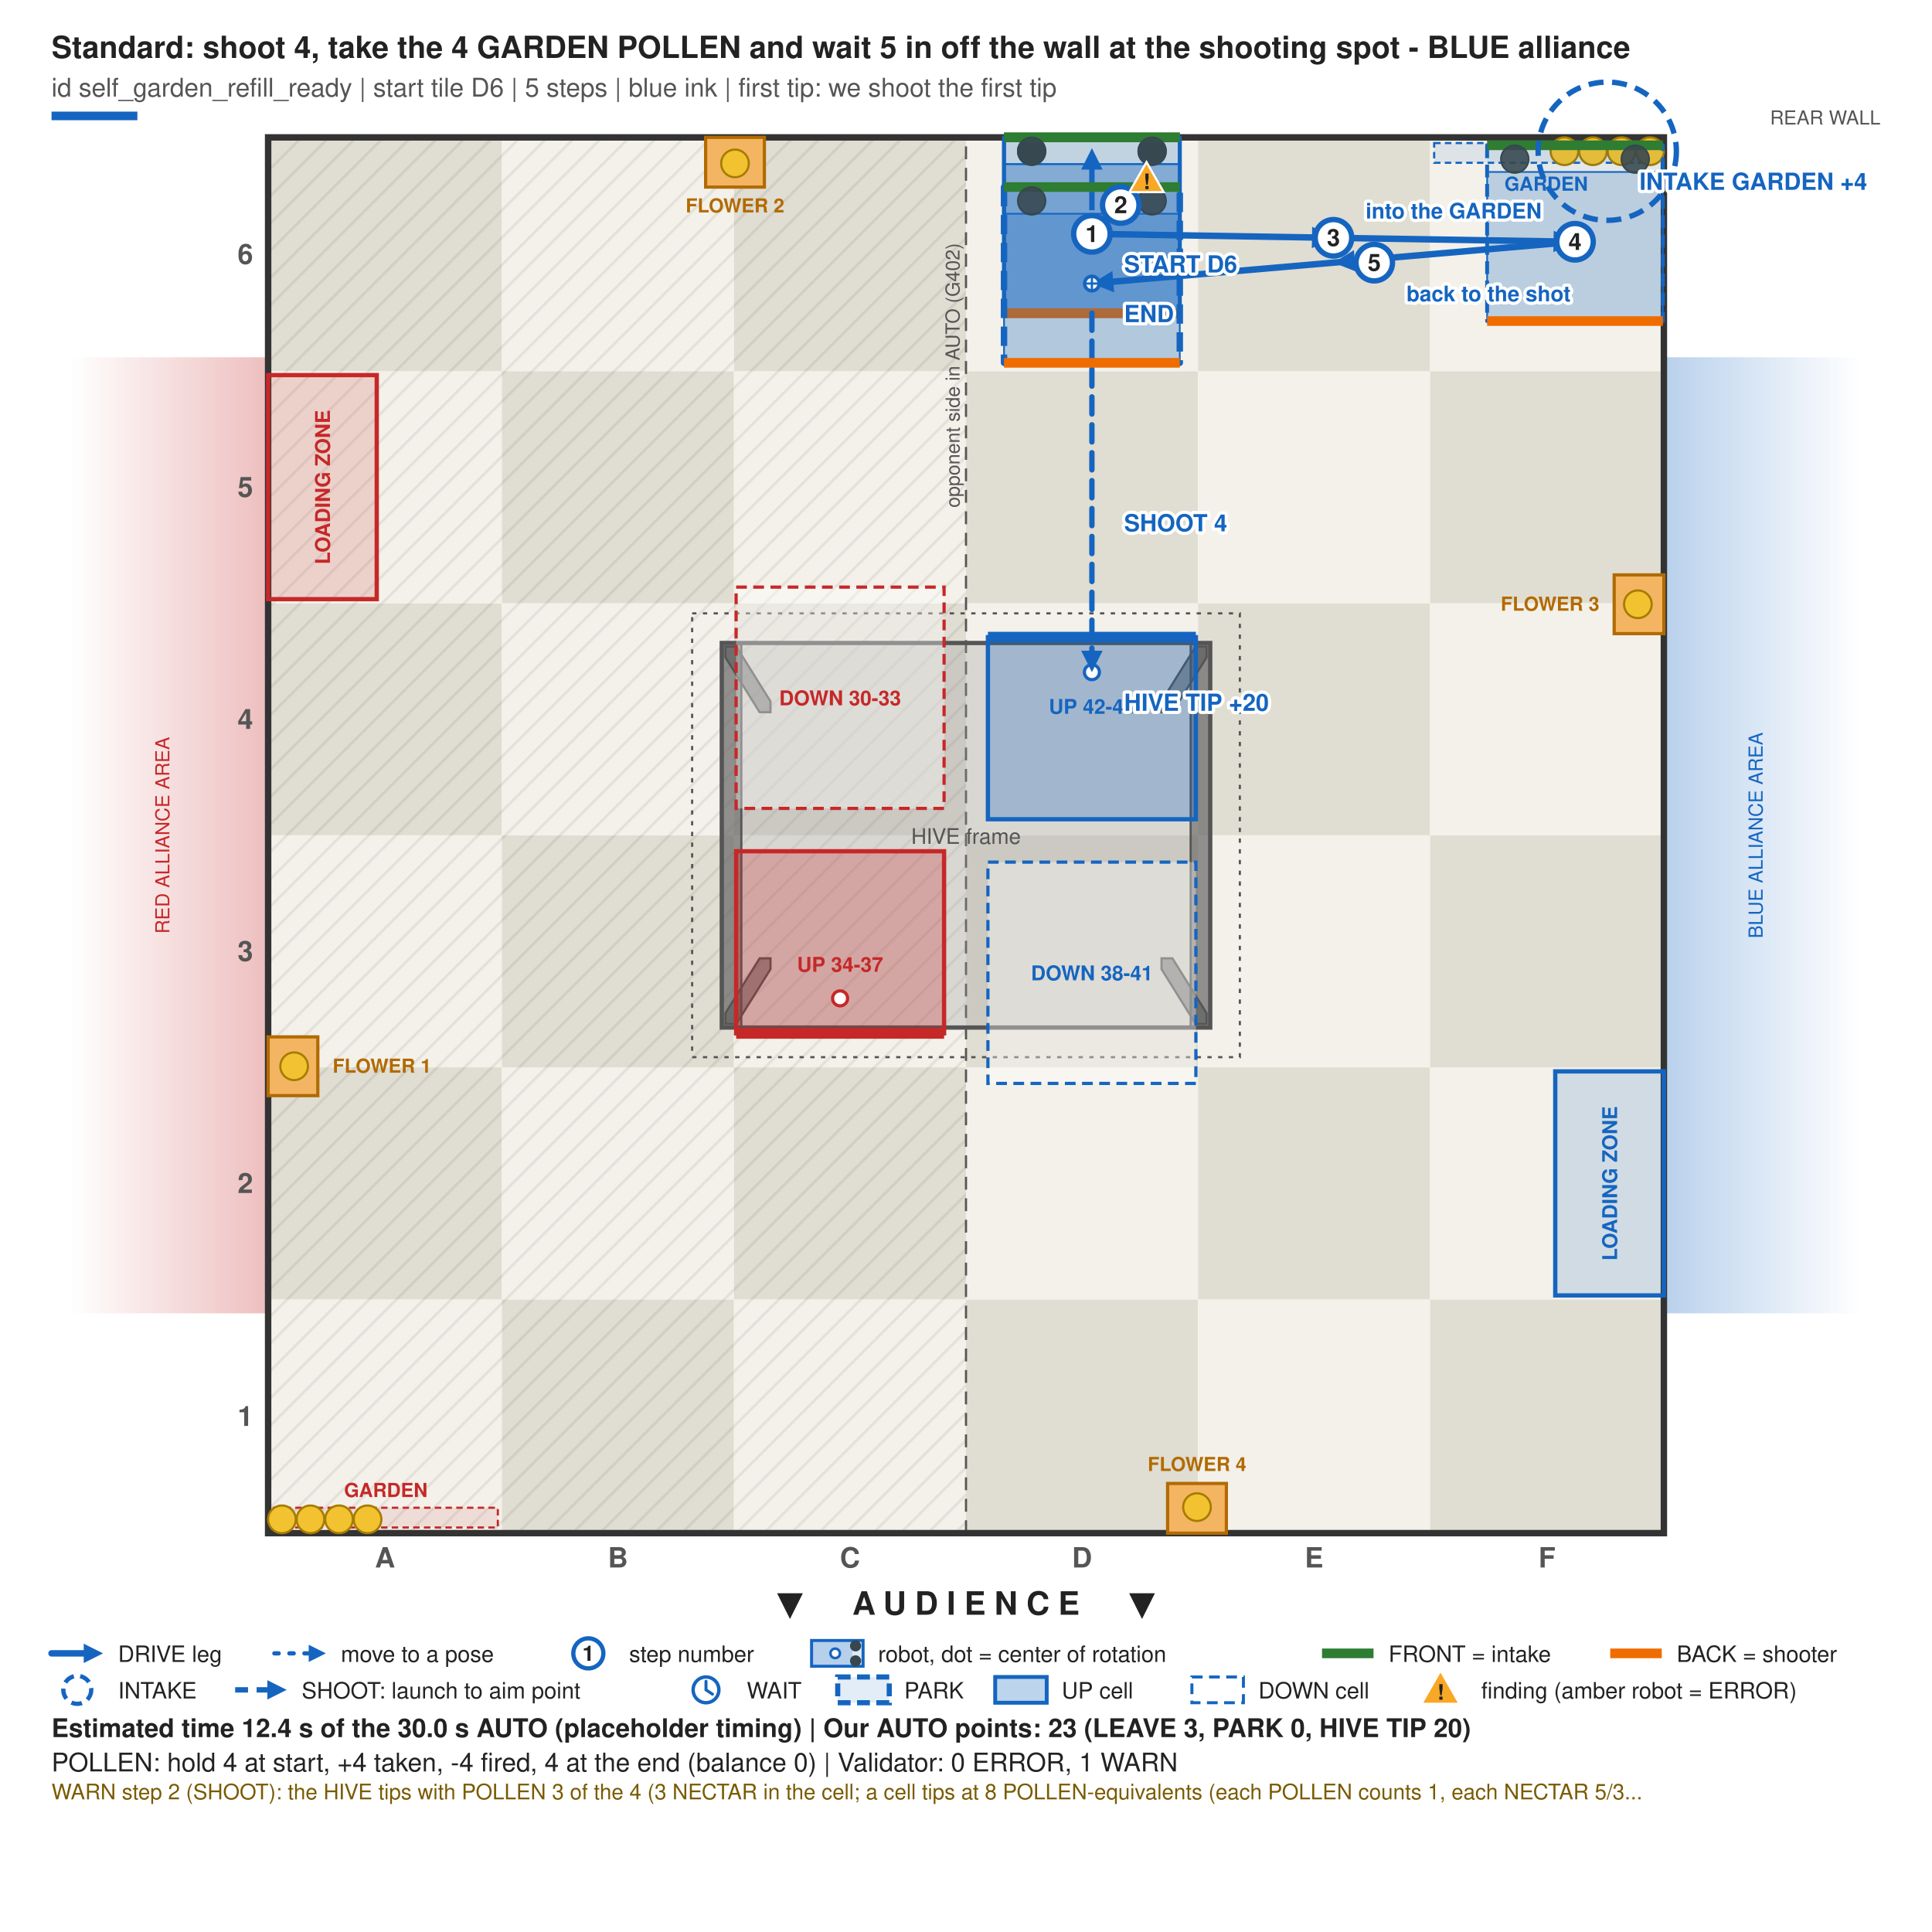
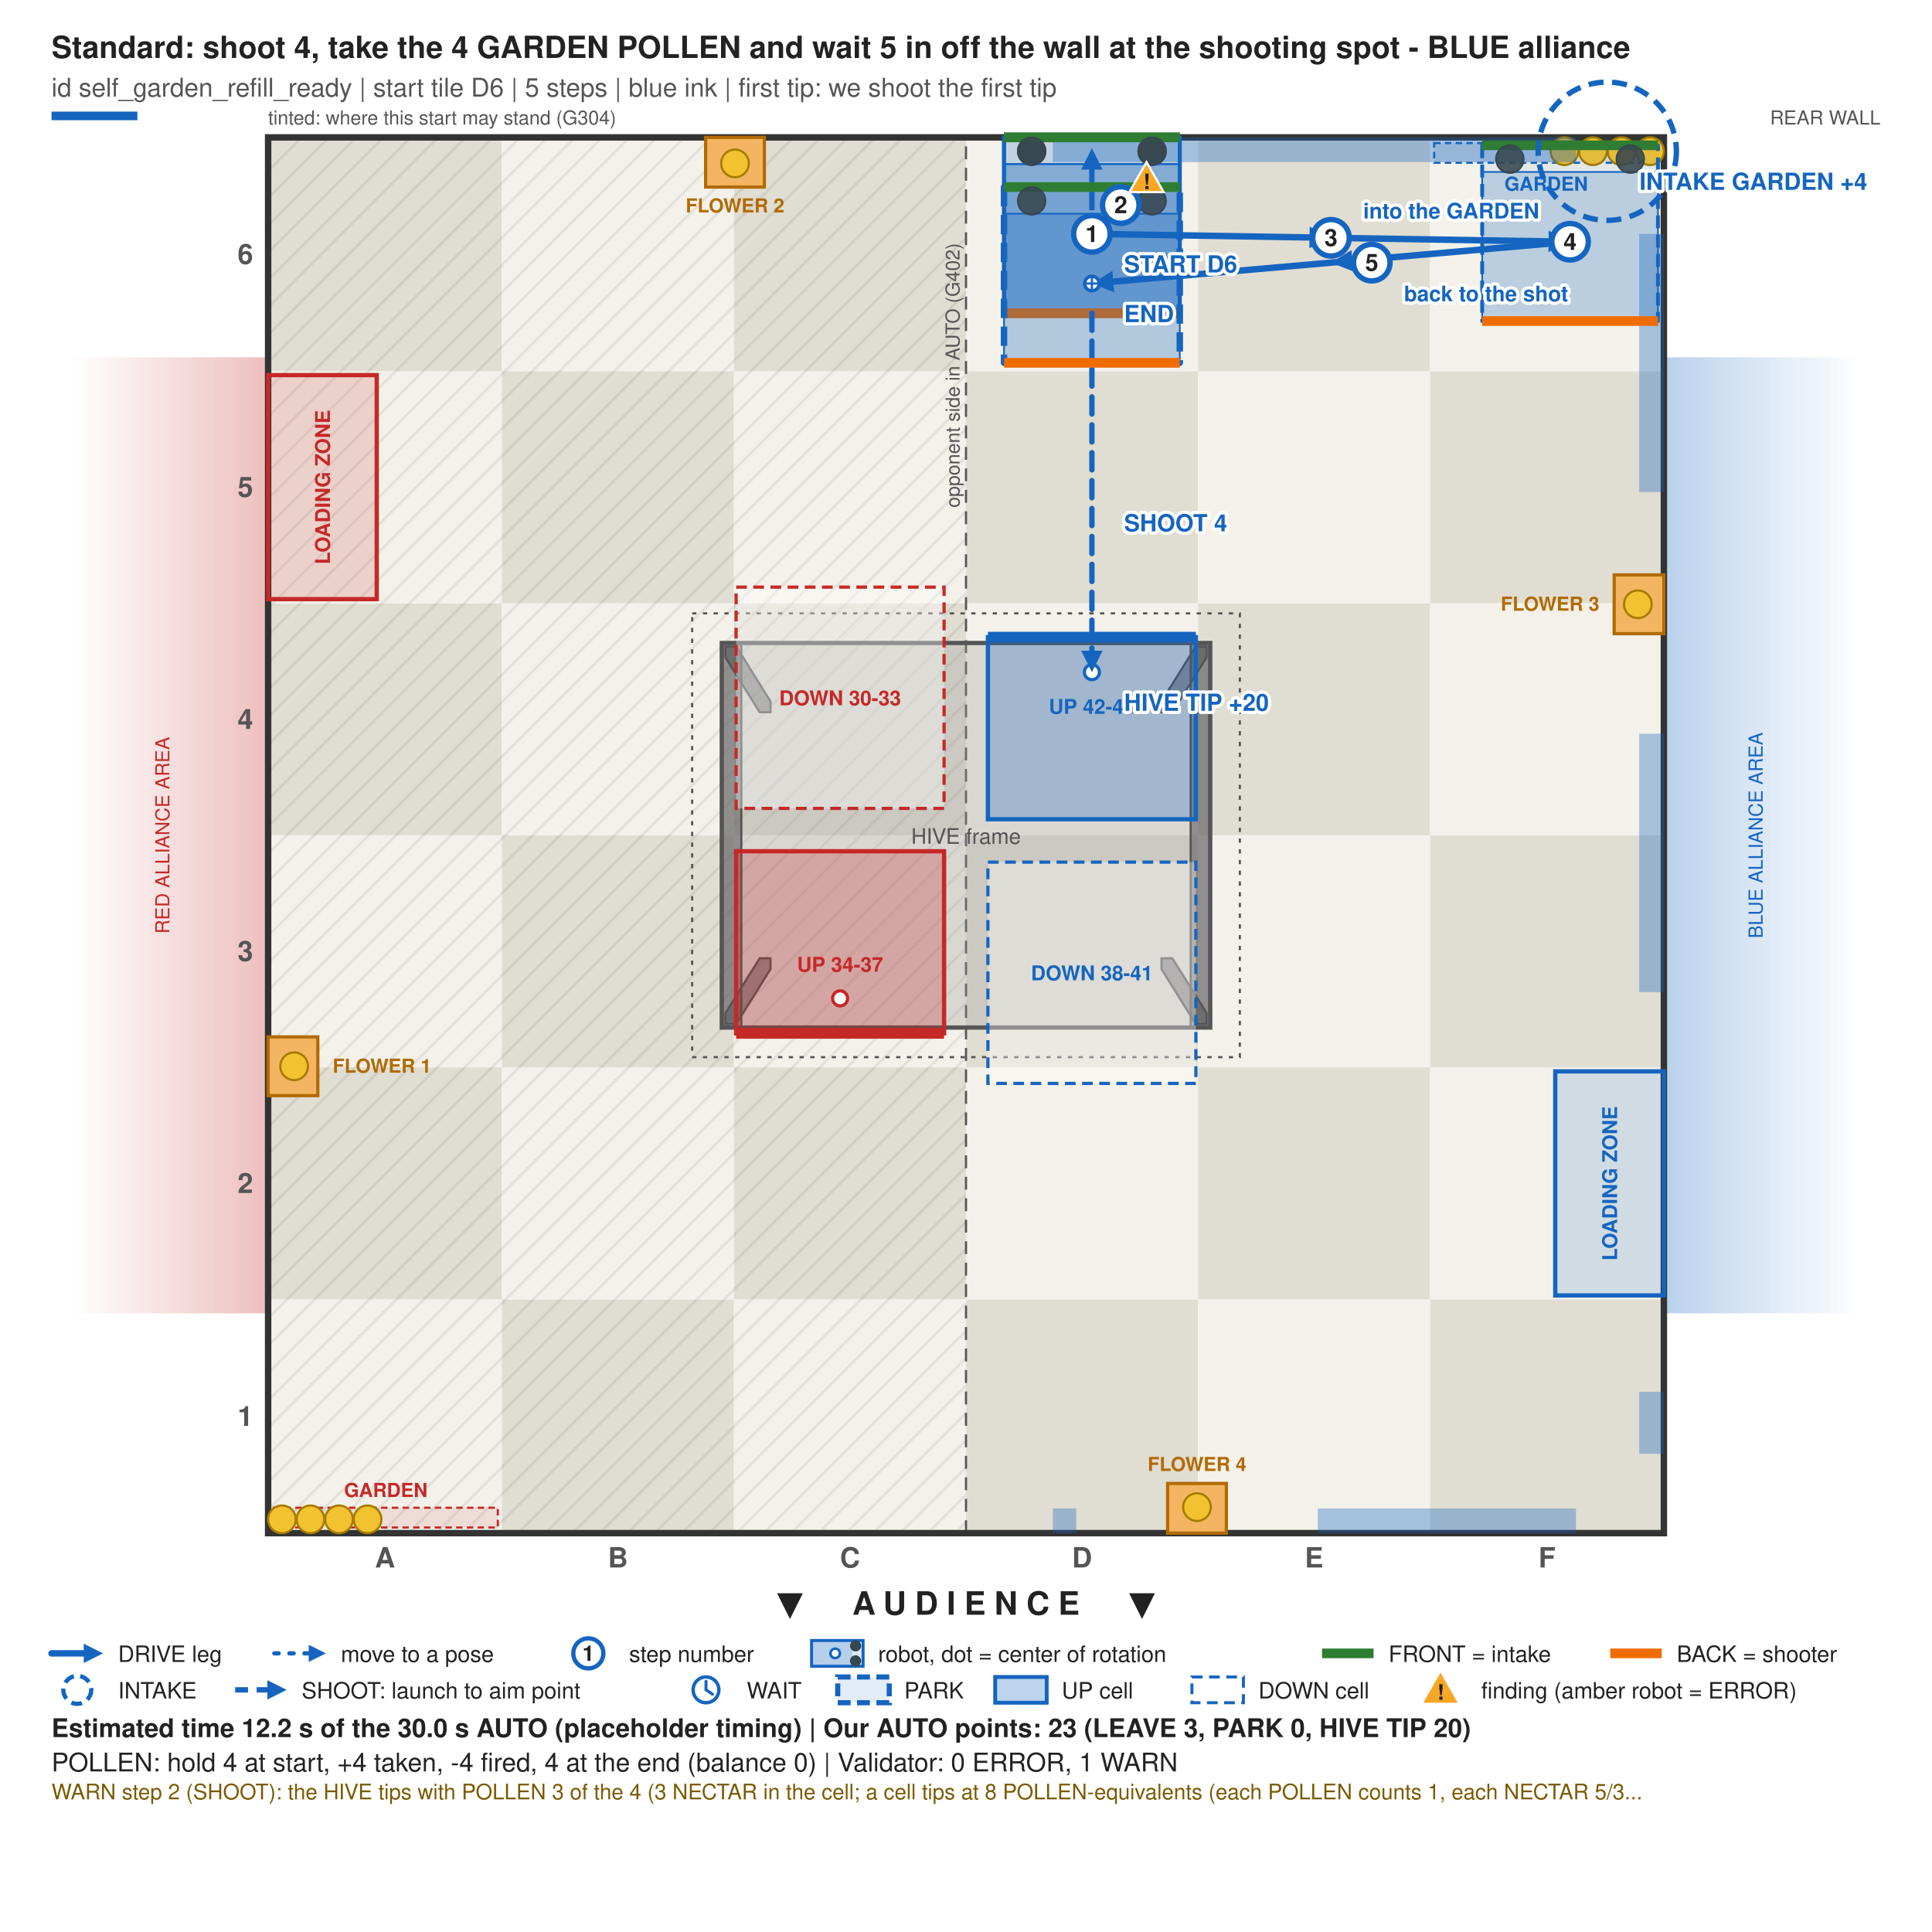
<svg xmlns="http://www.w3.org/2000/svg" viewBox="0 0 900 900" width="900" height="900" role="img" aria-labelledby="svg-title svg-desc" font-family="Helvetica, Arial, sans-serif">
  <defs>
    <linearGradient id="area-red" x1="1" y1="0" x2="0" y2="0">
      <stop offset="0" stop-color="#c62828" stop-opacity="0.30" />
      <stop offset="1" stop-color="#c62828" stop-opacity="0" />
    </linearGradient>
    <linearGradient id="area-blue" x1="0" y1="0" x2="1" y2="0">
      <stop offset="0" stop-color="#1565c0" stop-opacity="0.30" />
      <stop offset="1" stop-color="#1565c0" stop-opacity="0" />
    </linearGradient>
    <pattern id="opponent-hatch" width="9" height="9" patternUnits="userSpaceOnUse" patternTransform="rotate(45)">
      <line x1="0" y1="0" x2="0" y2="9" stroke="#000000" stroke-opacity="0.07" stroke-width="2.5" />
    </pattern>
  </defs>
  <rect id="background" x="0" y="0" width="900" height="900" fill="#ffffff" />
  <text id="title" x="24" y="27" font-size="14.22" font-weight="bold" fill="#222222">Standard: shoot 4, take the 4 GARDEN POLLEN and wait 5 in off the wall at the shooting spot - BLUE alliance</text>
  <text id="subtitle" x="24" y="45" font-size="12" fill="#555555">id self_garden_refill_ready  |  start tile D6  |  5 steps  |  blue ink  |  first tip: we shoot the first tip</text>
  <rect x="24" y="52" width="40" height="4" fill="#1565c0" />
  <g id="field">
    <rect class="alliance-area" data-alliance="RED" x="32.9" y="166.43" width="92" height="445.37" fill="url(#area-red)" />
    <rect class="alliance-area" data-alliance="BLUE" x="775.1" y="166.43" width="92" height="445.37" fill="url(#area-blue)" />
    <text x="78.9" y="389.12" font-size="9" fill="#c62828" text-anchor="middle" transform="rotate(-90 78.9 389.12)">RED ALLIANCE AREA</text>
    <text x="821.1" y="389.12" font-size="9" fill="#1565c0" text-anchor="middle" transform="rotate(-90 821.1 389.12)">BLUE ALLIANCE AREA</text>
    <rect class="tile" data-tile="A1" x="124.9" y="605.3" width="108.9" height="108.9" fill="#f3f1ea" />
    <rect class="tile" data-tile="A2" x="124.9" y="497.2" width="108.9" height="108.1" fill="#e0ddd2" />
    <rect class="tile" data-tile="A3" x="124.9" y="389.1" width="108.9" height="108.1" fill="#f3f1ea" />
    <rect class="tile" data-tile="A4" x="124.9" y="281" width="108.9" height="108.1" fill="#e0ddd2" />
    <rect class="tile" data-tile="A5" x="124.9" y="172.9" width="108.9" height="108.1" fill="#f3f1ea" />
    <rect class="tile" data-tile="A6" x="124.9" y="64" width="108.9" height="108.9" fill="#e0ddd2" />
    <rect class="tile" data-tile="B1" x="233.8" y="605.3" width="108.1" height="108.9" fill="#e0ddd2" />
    <rect class="tile" data-tile="B2" x="233.8" y="497.2" width="108.1" height="108.1" fill="#f3f1ea" />
    <rect class="tile" data-tile="B3" x="233.8" y="389.1" width="108.1" height="108.1" fill="#e0ddd2" />
    <rect class="tile" data-tile="B4" x="233.8" y="281" width="108.1" height="108.1" fill="#f3f1ea" />
    <rect class="tile" data-tile="B5" x="233.8" y="172.9" width="108.1" height="108.1" fill="#e0ddd2" />
    <rect class="tile" data-tile="B6" x="233.8" y="64" width="108.1" height="108.9" fill="#f3f1ea" />
    <rect class="tile" data-tile="C1" x="341.9" y="605.3" width="108.1" height="108.9" fill="#f3f1ea" />
    <rect class="tile" data-tile="C2" x="341.9" y="497.2" width="108.1" height="108.1" fill="#e0ddd2" />
    <rect class="tile" data-tile="C3" x="341.9" y="389.1" width="108.1" height="108.1" fill="#f3f1ea" />
    <rect class="tile" data-tile="C4" x="341.9" y="281" width="108.1" height="108.1" fill="#e0ddd2" />
    <rect class="tile" data-tile="C5" x="341.9" y="172.9" width="108.1" height="108.1" fill="#f3f1ea" />
    <rect class="tile" data-tile="C6" x="341.9" y="64" width="108.1" height="108.9" fill="#e0ddd2" />
    <rect class="tile" data-tile="D1" x="450" y="605.3" width="108.1" height="108.9" fill="#e0ddd2" />
    <rect class="tile" data-tile="D2" x="450" y="497.2" width="108.1" height="108.1" fill="#f3f1ea" />
    <rect class="tile" data-tile="D3" x="450" y="389.1" width="108.1" height="108.1" fill="#e0ddd2" />
    <rect class="tile" data-tile="D4" x="450" y="281" width="108.1" height="108.1" fill="#f3f1ea" />
    <rect class="tile" data-tile="D5" x="450" y="172.9" width="108.1" height="108.1" fill="#e0ddd2" />
    <rect class="tile" data-tile="D6" x="450" y="64" width="108.1" height="108.9" fill="#f3f1ea" />
    <rect class="tile" data-tile="E1" x="558.1" y="605.3" width="108.1" height="108.9" fill="#f3f1ea" />
    <rect class="tile" data-tile="E2" x="558.1" y="497.2" width="108.1" height="108.1" fill="#e0ddd2" />
    <rect class="tile" data-tile="E3" x="558.1" y="389.1" width="108.1" height="108.1" fill="#f3f1ea" />
    <rect class="tile" data-tile="E4" x="558.1" y="281" width="108.1" height="108.1" fill="#e0ddd2" />
    <rect class="tile" data-tile="E5" x="558.1" y="172.9" width="108.1" height="108.1" fill="#f3f1ea" />
    <rect class="tile" data-tile="E6" x="558.1" y="64" width="108.1" height="108.9" fill="#e0ddd2" />
    <rect class="tile" data-tile="F1" x="666.2" y="605.3" width="108.9" height="108.9" fill="#e0ddd2" />
    <rect class="tile" data-tile="F2" x="666.2" y="497.2" width="108.9" height="108.1" fill="#f3f1ea" />
    <rect class="tile" data-tile="F3" x="666.2" y="389.1" width="108.9" height="108.1" fill="#e0ddd2" />
    <rect class="tile" data-tile="F4" x="666.2" y="281" width="108.9" height="108.1" fill="#f3f1ea" />
    <rect class="tile" data-tile="F5" x="666.2" y="172.9" width="108.9" height="108.1" fill="#e0ddd2" />
    <rect class="tile" data-tile="F6" x="666.2" y="64" width="108.9" height="108.9" fill="#f3f1ea" />
    <rect id="opponent-side" x="124.9" y="64" width="325.1" height="650.2" fill="url(#opponent-hatch)" />
    <line id="side-line" x1="450" y1="714.2" x2="450" y2="64" stroke="#555555" stroke-width="1" stroke-dasharray="6 4" />
    <text id="opponent-label" x="447" y="174.86" font-size="9" fill="#555555" text-anchor="middle" transform="rotate(-90 447 174.86)">opponent side in AUTO (G402)</text>
    <text class="tile-label" x="179.35" y="730.2" font-size="13" font-weight="bold" text-anchor="middle" fill="#555555">A</text>
    <text class="tile-label" x="287.85" y="730.2" font-size="13" font-weight="bold" text-anchor="middle" fill="#555555">B</text>
    <text class="tile-label" x="395.95" y="730.2" font-size="13" font-weight="bold" text-anchor="middle" fill="#555555">C</text>
    <text class="tile-label" x="504.05" y="730.2" font-size="13" font-weight="bold" text-anchor="middle" fill="#555555">D</text>
    <text class="tile-label" x="612.15" y="730.2" font-size="13" font-weight="bold" text-anchor="middle" fill="#555555">E</text>
    <text class="tile-label" x="720.65" y="730.2" font-size="13" font-weight="bold" text-anchor="middle" fill="#555555">F</text>
    <text class="tile-label" x="117.9" y="664.25" font-size="13" font-weight="bold" text-anchor="end" fill="#555555">1</text>
    <text class="tile-label" x="117.9" y="555.75" font-size="13" font-weight="bold" text-anchor="end" fill="#555555">2</text>
    <text class="tile-label" x="117.9" y="447.65" font-size="13" font-weight="bold" text-anchor="end" fill="#555555">3</text>
    <text class="tile-label" x="117.9" y="339.55" font-size="13" font-weight="bold" text-anchor="end" fill="#555555">4</text>
    <text class="tile-label" x="117.9" y="231.45" font-size="13" font-weight="bold" text-anchor="end" fill="#555555">5</text>
    <text class="tile-label" x="117.9" y="122.95" font-size="13" font-weight="bold" text-anchor="end" fill="#555555">6</text>
    <rect id="field-border" x="124.9" y="64" width="650.2" height="650.2" fill="none" stroke="#333333" stroke-width="3" />
  </g>
  <g id="structures">
    <rect id="hive-frame" x="336.23" y="299.53" width="227.54" height="179.14" fill="#9a9a9a" fill-opacity="0.30" stroke="#555555" stroke-width="2" />
    <rect id="hive-keepout" x="322.43" y="285.73" width="255.14" height="206.74" fill="none" stroke="#555555" stroke-width="1" stroke-dasharray="2 3" />
    <g id="hive-solid">
      <polygon class="hive-foot" points="336.23,478.67 345.35,478.67 345.35,299.53 336.23,299.53" fill="#555555" fill-opacity="0.55" stroke="#555555" stroke-width="1" />
      <polygon class="hive-foot" points="554.65,478.67 563.77,478.67 563.77,299.53 554.65,299.53" fill="#555555" fill-opacity="0.55" stroke="#555555" stroke-width="1" />
      <polygon class="hive-foot" points="337.94,477.01 343,477.01 358.92,451.48 358.92,446.42 353.86,446.42 337.94,471.95" fill="#555555" fill-opacity="0.55" stroke="#555555" stroke-width="1" />
      <polygon class="hive-foot" points="337.94,306.25 353.86,331.78 358.92,331.78 358.92,326.72 343,301.19 337.94,301.19" fill="#555555" fill-opacity="0.55" stroke="#555555" stroke-width="1" />
      <polygon class="hive-foot" points="541.08,451.48 557,477.01 562.06,477.01 562.06,471.95 546.14,446.42 541.08,446.42" fill="#555555" fill-opacity="0.55" stroke="#555555" stroke-width="1" />
      <polygon class="hive-foot" points="541.08,331.78 546.14,331.78 562.06,306.25 562.06,301.19 557,301.19 541.08,326.72" fill="#555555" fill-opacity="0.55" stroke="#555555" stroke-width="1" />
    </g>
    <text x="450" y="393.1" font-size="10" fill="#555555" text-anchor="middle">HIVE frame</text>
    <g class="hive" data-alliance="RED">
      <g class="cell cell-down" data-alliance="RED" data-side="REAR">
        <rect x="342.91" y="273.5" width="96.88" height="103.09" fill="#ffffff" fill-opacity="0.35" stroke="#c62828" stroke-width="1.5" stroke-dasharray="5 3" />
        <text x="391.35" y="328.55" font-size="9.5" font-weight="bold" fill="#c62828" text-anchor="middle">DOWN 30-33</text>
      </g>
      <g class="cell cell-up" data-alliance="RED" data-side="AUDIENCE">
        <rect x="342.91" y="396.55" width="96.88" height="84.82" fill="#c62828" fill-opacity="0.28" stroke="#c62828" stroke-width="2" />
        <line class="cell-opening" x1="342.91" y1="481.38" x2="439.79" y2="481.38" stroke="#c62828" stroke-width="5" />
        <circle class="aim-point" cx="391.35" cy="465.08" r="3.5" fill="#ffffff" stroke="#c62828" stroke-width="1.5" />
        <text x="391.35" y="452.68" font-size="9.5" font-weight="bold" fill="#c62828" text-anchor="middle">UP 34-37</text>
      </g>
    </g>
    <g class="hive" data-alliance="BLUE">
      <g class="cell cell-down" data-alliance="BLUE" data-side="AUDIENCE">
        <rect x="460.21" y="401.61" width="96.88" height="103.09" fill="#ffffff" fill-opacity="0.35" stroke="#1565c0" stroke-width="1.5" stroke-dasharray="5 3" />
        <text x="508.65" y="456.66" font-size="9.5" font-weight="bold" fill="#1565c0" text-anchor="middle">DOWN 38-41</text>
      </g>
      <g class="cell cell-up" data-alliance="BLUE" data-side="REAR">
        <rect x="460.21" y="296.82" width="96.88" height="84.82" fill="#1565c0" fill-opacity="0.28" stroke="#1565c0" stroke-width="2" />
        <line class="cell-opening" x1="460.21" y1="296.82" x2="557.09" y2="296.82" stroke="#1565c0" stroke-width="5" />
        <circle class="aim-point" cx="508.65" cy="313.12" r="3.5" fill="#ffffff" stroke="#1565c0" stroke-width="1.5" />
        <text x="508.65" y="332.52" font-size="9.5" font-weight="bold" fill="#1565c0" text-anchor="middle">UP 42-45</text>
      </g>
    </g>
    <g class="flower" data-flower="1">
      <rect x="124.9" y="483.02" width="23.15" height="27.37" fill="#f3b562" stroke="#b26a00" stroke-width="1.5" />
      <circle cx="137.02" cy="496.71" r="6.44" fill="#f2c230" stroke="#a67c00" stroke-width="1" />
      <text x="154.95" y="499.71" font-size="9" fill="#b26a00" font-weight="bold" text-anchor="start">FLOWER 1</text>
    </g>
    <g class="flower" data-flower="2">
      <rect x="328.71" y="64" width="27.37" height="23.15" fill="#f3b562" stroke="#b26a00" stroke-width="1.5" />
      <circle cx="342.39" cy="76.12" r="6.44" fill="#f2c230" stroke="#a67c00" stroke-width="1" />
      <text x="342.39" y="98.95" font-size="9" fill="#b26a00" font-weight="bold" text-anchor="middle">FLOWER 2</text>
    </g>
    <g class="flower" data-flower="3">
      <rect x="751.95" y="267.81" width="23.15" height="27.37" fill="#f3b562" stroke="#b26a00" stroke-width="1.5" />
      <circle cx="762.98" cy="281.49" r="6.44" fill="#f2c230" stroke="#a67c00" stroke-width="1" />
      <text x="745.05" y="284.49" font-size="9" fill="#b26a00" font-weight="bold" text-anchor="end">FLOWER 3</text>
    </g>
    <g class="flower" data-flower="4">
      <rect x="543.92" y="691.05" width="27.37" height="23.15" fill="#f3b562" stroke="#b26a00" stroke-width="1.5" />
      <circle cx="557.61" cy="702.08" r="6.44" fill="#f2c230" stroke="#a67c00" stroke-width="1" />
      <text x="557.61" y="685.25" font-size="9" fill="#b26a00" font-weight="bold" text-anchor="middle">FLOWER 4</text>
    </g>
    <g class="garden" data-alliance="RED">
      <rect x="127.54" y="702.36" width="104.37" height="9.2" fill="#c62828" fill-opacity="0.10" stroke="#c62828" stroke-width="1" stroke-dasharray="3 2" />
      <circle class="pollen" cx="131.34" cy="707.76" r="6.44" fill="#f2c230" stroke="#a67c00" stroke-width="1" />
      <circle class="pollen" cx="144.63" cy="707.76" r="6.44" fill="#f2c230" stroke="#a67c00" stroke-width="1" />
      <circle class="pollen" cx="157.93" cy="707.76" r="6.44" fill="#f2c230" stroke="#a67c00" stroke-width="1" />
      <circle class="pollen" cx="171.22" cy="707.76" r="6.44" fill="#f2c230" stroke="#a67c00" stroke-width="1" />
      <text x="179.73" y="697.36" font-size="9" fill="#c62828" text-anchor="middle" font-weight="bold">GARDEN</text>
    </g>
    <g class="loading-zone" data-alliance="RED">
      <rect x="124.9" y="174.74" width="50.6" height="104.37" fill="#c62828" fill-opacity="0.16" stroke="#c62828" stroke-width="2" />
      <text x="150.2" y="230.43" font-size="9.5" font-weight="bold" fill="#c62828" text-anchor="middle" transform="rotate(-90 150.2 226.93)">LOADING ZONE</text>
    </g>
    <g class="garden" data-alliance="BLUE">
      <rect x="668.09" y="66.64" width="104.37" height="9.2" fill="#1565c0" fill-opacity="0.10" stroke="#1565c0" stroke-width="1" stroke-dasharray="3 2" />
      <circle class="pollen" cx="768.66" cy="70.44" r="6.44" fill="#f2c230" stroke="#a67c00" stroke-width="1" />
      <circle class="pollen" cx="755.37" cy="70.44" r="6.44" fill="#f2c230" stroke="#a67c00" stroke-width="1" />
      <circle class="pollen" cx="742.07" cy="70.44" r="6.44" fill="#f2c230" stroke="#a67c00" stroke-width="1" />
      <circle class="pollen" cx="728.78" cy="70.44" r="6.44" fill="#f2c230" stroke="#a67c00" stroke-width="1" />
      <text x="720.27" y="88.84" font-size="9" fill="#1565c0" text-anchor="middle" font-weight="bold">GARDEN</text>
    </g>
    <g class="loading-zone" data-alliance="BLUE">
      <rect x="724.5" y="499.09" width="50.6" height="104.37" fill="#1565c0" fill-opacity="0.16" stroke="#1565c0" stroke-width="2" />
      <text x="749.8" y="554.77" font-size="9.5" font-weight="bold" fill="#1565c0" text-anchor="middle" transform="rotate(-90 749.8 551.27)">LOADING ZONE</text>
    </g>
    <text id="audience-label" x="450" y="752.2" font-size="15" font-weight="bold" letter-spacing="4" text-anchor="middle" fill="#222222">AUDIENCE</text>
    <polygon class="compass-arrow" points="362,742.2 374,742.2 368,754.2" fill="#222222" />
    <polygon class="compass-arrow" points="526,742.2 538,742.2 532,754.2" fill="#222222" />
    <text x="876" y="58" font-size="9" fill="#555555" text-anchor="end">REAR WALL</text>
  </g>
+   <g id="start-bands" data-heading="90">
+     <rect class="start-band" data-wall="BLUE" data-from="8.03" data-to="14.3" x="763.6" y="648.4" width="11.5" height="28.86" fill="#1565c0" fill-opacity="0.35" />
+     <rect class="start-band" data-wall="BLUE" data-from="54.79" data-to="80.96" x="763.6" y="341.78" width="11.5" height="120.37" fill="#1565c0" fill-opacity="0.35" />
+     <rect class="start-band" data-wall="BLUE" data-from="105.43" data-to="131.58" x="763.6" y="108.94" width="11.5" height="120.27" fill="#1565c0" fill-opacity="0.35" />
+     <rect class="start-band" data-wall="AUDIENCE" data-from="79.47" data-to="81.83" x="490.48" y="702.7" width="10.85" height="11.5" fill="#1565c0" fill-opacity="0.35" />
+     <rect class="start-band" data-wall="AUDIENCE" data-from="106.3" data-to="132.45" x="613.89" y="702.7" width="120.27" height="11.5" fill="#1565c0" fill-opacity="0.35" />
+     <rect class="start-band" data-wall="REAR" data-from="79.47" data-to="132.45" x="490.48" y="64" width="243.68" height="11.5" fill="#1565c0" fill-opacity="0.35" />
+     <text class="start-band-label" x="124.9" y="58" font-size="9" fill="#555555">tinted: where this start may stand (G304)</text>
+   </g>
  <g id="route" data-ink="#1565c0" data-alliance="BLUE" data-route="self_garden_refill_ready">
    <g class="drive-leg" data-step="3" data-mode="CONSTANT">
-       <path class="leg" d="M 508.65 108.94 L 733.7 112.62" fill="none" stroke="#1565c0" stroke-width="3" stroke-linecap="round" stroke-linejoin="round" />
-       <polygon class="arrowhead" points="621.18,110.78 611.09,115.62 611.26,105.62" fill="#1565c0" />
-       <polygon class="arrowhead" points="733.7,112.62 723.62,117.46 723.78,107.46" fill="#1565c0" />
+       <path class="leg" d="M 508.65 108.94 L 731.4 112.62" fill="none" stroke="#1565c0" stroke-width="3" stroke-linecap="round" stroke-linejoin="round" />
+       <polygon class="arrowhead" points="620.03,110.78 609.94,115.62 610.11,105.62" fill="#1565c0" />
+       <polygon class="arrowhead" points="731.4,112.62 721.32,117.46 721.48,107.46" fill="#1565c0" />
    </g>
    <g class="drive-leg" data-step="5" data-mode="LINEAR">
-       <path class="leg" d="M 733.7 112.62 L 508.65 132.08" fill="none" stroke="#1565c0" stroke-width="3" stroke-linecap="round" stroke-linejoin="round" />
-       <polygon class="arrowhead" points="621.18,122.35 630.71,116.51 631.57,126.47" fill="#1565c0" />
-       <polygon class="arrowhead" points="508.65,132.08 518.18,126.24 519.04,136.2" fill="#1565c0" />
+       <path class="leg" d="M 731.4 112.62 L 508.65 132.08" fill="none" stroke="#1565c0" stroke-width="3" stroke-linecap="round" stroke-linejoin="round" />
+       <polygon class="arrowhead" points="620.03,122.35 629.55,116.5 630.42,126.46" fill="#1565c0" />
+       <polygon class="arrowhead" points="508.65,132.08 518.18,126.23 519.05,136.19" fill="#1565c0" />
    </g>
    <g id="start-footprint" class="footprint start" data-step="1">
      <polygon class="outline" points="467.71,64 467.71,145.88 549.59,145.88 549.59,64" fill="#1565c0" fill-opacity="0.14" stroke="#1565c0" stroke-width="1.8" stroke-linejoin="round" />
      <polygon class="chassis" points="467.71,76.42 467.71,145.88 549.59,145.88 549.59,76.42" fill="#1565c0" fill-opacity="0.2" stroke="#1565c0" stroke-width="0.8" stroke-linejoin="round" />
      <line class="front-edge" x1="467.71" y1="64" x2="549.59" y2="64" stroke="#2e7d32" stroke-width="4.5" />
      <line class="back-edge" x1="467.71" y1="145.88" x2="549.59" y2="145.88" stroke="#ef6c00" stroke-width="4.5" />
      <circle class="wheel" data-wheel="LEFT" cx="480.59" cy="70.44" r="6.44" fill="#37474f" fill-opacity="0.88" stroke="#37474f" stroke-width="0.8" />
      <circle class="wheel" data-wheel="RIGHT" cx="536.71" cy="70.44" r="6.44" fill="#37474f" fill-opacity="0.88" stroke="#37474f" stroke-width="0.8" />
      <g class="pose-point" data-x="83.42" data-y="131.58">
        <circle cx="508.65" cy="108.94" r="3.4" fill="#ffffff" fill-opacity="0.92" stroke="#1565c0" stroke-width="1.6" />
        <line x1="505.25" y1="108.94" x2="512.05" y2="108.94" stroke="#1565c0" stroke-width="1" />
        <line x1="508.65" y1="105.54" x2="508.65" y2="112.34" stroke="#1565c0" stroke-width="1" />
      </g>
      <line class="heading-arrow" x1="508.65" y1="97.94" x2="508.65" y2="77" stroke="#1565c0" stroke-width="2.5" />
      <polygon class="arrowhead" points="508.65,69 513.65,79 503.65,79" fill="#1565c0" />
    </g>
    <g class="shoot-pose" data-step="2" data-nominal="false">
      <polygon class="outline" points="467.71,64 467.71,145.88 549.59,145.88 549.59,64" fill="#1565c0" fill-opacity="0.1" stroke="#1565c0" stroke-width="1.8" stroke-linejoin="round" />
      <polygon class="chassis" points="467.71,76.42 467.71,145.88 549.59,145.88 549.59,76.42" fill="#1565c0" fill-opacity="0.2" stroke="#1565c0" stroke-width="0.8" stroke-linejoin="round" />
      <line class="front-edge" x1="467.71" y1="64" x2="549.59" y2="64" stroke="#2e7d32" stroke-width="4.5" />
      <line class="back-edge" x1="467.71" y1="145.88" x2="549.59" y2="145.88" stroke="#ef6c00" stroke-width="4.5" />
      <circle class="wheel" data-wheel="LEFT" cx="480.59" cy="70.44" r="6.44" fill="#37474f" fill-opacity="0.88" stroke="#37474f" stroke-width="0.8" />
      <circle class="wheel" data-wheel="RIGHT" cx="536.71" cy="70.44" r="6.44" fill="#37474f" fill-opacity="0.88" stroke="#37474f" stroke-width="0.8" />
      <g class="pose-point" data-x="83.42" data-y="131.58">
        <circle cx="508.65" cy="108.94" r="3.4" fill="#ffffff" fill-opacity="0.92" stroke="#1565c0" stroke-width="1.6" />
        <line x1="505.25" y1="108.94" x2="512.05" y2="108.94" stroke="#1565c0" stroke-width="1" />
        <line x1="508.65" y1="105.54" x2="508.65" y2="112.34" stroke="#1565c0" stroke-width="1" />
      </g>
      <line class="shot" x1="508.65" y1="145.88" x2="508.65" y2="304.12" stroke="#1565c0" stroke-width="2.5" stroke-dasharray="8 5" stroke-linecap="round" />
      <polygon class="arrowhead" points="508.65,313.12 503.65,303.12 513.65,303.12" fill="#1565c0" />
    </g>
    <g class="intake" data-step="4" data-source="GARDEN">
-       <polygon class="outline" points="692.76,67.68 692.76,149.56 774.64,149.56 774.64,67.68" fill="#1565c0" fill-opacity="0.07" stroke="#1565c0" stroke-width="1.8" stroke-dasharray="6 3" stroke-linejoin="round" />
-       <polygon class="chassis" points="692.76,80.1 692.76,149.56 774.64,149.56 774.64,80.1" fill="#1565c0" fill-opacity="0.2" stroke="#1565c0" stroke-width="0.8" stroke-linejoin="round" />
-       <line class="front-edge" x1="692.76" y1="67.68" x2="774.64" y2="67.68" stroke="#2e7d32" stroke-width="4.5" />
-       <line class="back-edge" x1="692.76" y1="149.56" x2="774.64" y2="149.56" stroke="#ef6c00" stroke-width="4.5" />
-       <circle class="wheel" data-wheel="LEFT" cx="705.64" cy="74.12" r="6.44" fill="#37474f" fill-opacity="0.88" stroke="#37474f" stroke-width="0.8" />
-       <circle class="wheel" data-wheel="RIGHT" cx="761.76" cy="74.12" r="6.44" fill="#37474f" fill-opacity="0.88" stroke="#37474f" stroke-width="0.8" />
-       <g class="pose-point" data-x="132.35" data-y="130.78">
-         <circle cx="733.7" cy="112.62" r="3.4" fill="#ffffff" fill-opacity="0.92" stroke="#1565c0" stroke-width="1.6" />
-         <line x1="730.3" y1="112.62" x2="737.1" y2="112.62" stroke="#1565c0" stroke-width="1" />
-         <line x1="733.7" y1="109.22" x2="733.7" y2="116.02" stroke="#1565c0" stroke-width="1" />
+       <polygon class="outline" points="690.46,67.68 690.46,149.56 772.34,149.56 772.34,67.68" fill="#1565c0" fill-opacity="0.07" stroke="#1565c0" stroke-width="1.8" stroke-dasharray="6 3" stroke-linejoin="round" />
+       <polygon class="chassis" points="690.46,80.1 690.46,149.56 772.34,149.56 772.34,80.1" fill="#1565c0" fill-opacity="0.2" stroke="#1565c0" stroke-width="0.8" stroke-linejoin="round" />
+       <line class="front-edge" x1="690.46" y1="67.68" x2="772.34" y2="67.68" stroke="#2e7d32" stroke-width="4.5" />
+       <line class="back-edge" x1="690.46" y1="149.56" x2="772.34" y2="149.56" stroke="#ef6c00" stroke-width="4.5" />
+       <circle class="wheel" data-wheel="LEFT" cx="703.34" cy="74.12" r="6.44" fill="#37474f" fill-opacity="0.88" stroke="#37474f" stroke-width="0.8" />
+       <circle class="wheel" data-wheel="RIGHT" cx="759.46" cy="74.12" r="6.44" fill="#37474f" fill-opacity="0.88" stroke="#37474f" stroke-width="0.8" />
+       <g class="pose-point" data-x="131.85" data-y="130.78">
+         <circle cx="731.4" cy="112.62" r="3.4" fill="#ffffff" fill-opacity="0.92" stroke="#1565c0" stroke-width="1.6" />
+         <line x1="728" y1="112.62" x2="734.8" y2="112.62" stroke="#1565c0" stroke-width="1" />
+         <line x1="731.4" y1="109.22" x2="731.4" y2="116.02" stroke="#1565c0" stroke-width="1" />
      </g>
      <circle class="intake-ring" cx="748.72" cy="70.44" r="32.2" fill="none" stroke="#1565c0" stroke-width="2.5" stroke-dasharray="7 4" />
    </g>
    <g class="end-outline" data-step="5">
      <polygon class="outline" points="467.71,87.14 467.71,169.02 549.59,169.02 549.59,87.14" fill="#1565c0" fill-opacity="0.12" stroke="#1565c0" stroke-width="3" stroke-dasharray="9 4" stroke-linejoin="round" />
      <polygon class="chassis" points="467.71,99.56 467.71,169.02 549.59,169.02 549.59,99.56" fill="#1565c0" fill-opacity="0.2" stroke="#1565c0" stroke-width="0.8" stroke-linejoin="round" />
      <line class="front-edge" x1="467.71" y1="87.14" x2="549.59" y2="87.14" stroke="#2e7d32" stroke-width="4.5" />
      <line class="back-edge" x1="467.71" y1="169.02" x2="549.59" y2="169.02" stroke="#ef6c00" stroke-width="4.5" />
      <circle class="wheel" data-wheel="LEFT" cx="480.59" cy="93.58" r="6.44" fill="#37474f" fill-opacity="0.88" stroke="#37474f" stroke-width="0.8" />
      <circle class="wheel" data-wheel="RIGHT" cx="536.71" cy="93.58" r="6.44" fill="#37474f" fill-opacity="0.88" stroke="#37474f" stroke-width="0.8" />
      <g class="pose-point" data-x="83.42" data-y="126.55">
        <circle cx="508.65" cy="132.08" r="3.4" fill="#ffffff" fill-opacity="0.92" stroke="#1565c0" stroke-width="1.6" />
        <line x1="505.25" y1="132.08" x2="512.05" y2="132.08" stroke="#1565c0" stroke-width="1" />
        <line x1="508.65" y1="128.68" x2="508.65" y2="135.48" stroke="#1565c0" stroke-width="1" />
      </g>
    </g>
    <g id="badges">
      <g class="badge" data-step="1" data-kind="START">
        <circle cx="508.65" cy="108.94" r="8.5" fill="#ffffff" stroke="#1565c0" stroke-width="2.5" />
        <text x="508.65" y="112.74" font-size="11" font-weight="bold" text-anchor="middle" fill="#222222">1</text>
      </g>
      <g class="badge" data-step="2" data-kind="SHOOT">
        <circle cx="522.09" cy="95.51" r="8.5" fill="#ffffff" stroke="#1565c0" stroke-width="2.5" />
        <text x="522.09" y="99.31" font-size="11" font-weight="bold" text-anchor="middle" fill="#222222">2</text>
      </g>
      <g class="badge" data-step="3" data-kind="DRIVE">
-         <circle cx="621.18" cy="110.78" r="8.5" fill="#ffffff" stroke="#1565c0" stroke-width="2.5" />
-         <text x="621.18" y="114.58" font-size="11" font-weight="bold" text-anchor="middle" fill="#222222">3</text>
+         <circle cx="620.03" cy="110.78" r="8.5" fill="#ffffff" stroke="#1565c0" stroke-width="2.5" />
+         <text x="620.03" y="114.58" font-size="11" font-weight="bold" text-anchor="middle" fill="#222222">3</text>
      </g>
      <g class="badge" data-step="4" data-kind="INTAKE">
-         <circle cx="733.7" cy="112.62" r="8.5" fill="#ffffff" stroke="#1565c0" stroke-width="2.5" />
-         <text x="733.7" y="116.42" font-size="11" font-weight="bold" text-anchor="middle" fill="#222222">4</text>
+         <circle cx="731.4" cy="112.62" r="8.5" fill="#ffffff" stroke="#1565c0" stroke-width="2.5" />
+         <text x="731.4" y="116.42" font-size="11" font-weight="bold" text-anchor="middle" fill="#222222">4</text>
      </g>
      <g class="badge" data-step="5" data-kind="DRIVE">
-         <circle cx="640.18" cy="122.35" r="8.5" fill="#ffffff" stroke="#1565c0" stroke-width="2.5" />
-         <text x="640.18" y="126.15" font-size="11" font-weight="bold" text-anchor="middle" fill="#222222">5</text>
+         <circle cx="639.03" cy="122.35" r="8.5" fill="#ffffff" stroke="#1565c0" stroke-width="2.5" />
+         <text x="639.03" y="126.15" font-size="11" font-weight="bold" text-anchor="middle" fill="#222222">5</text>
      </g>
    </g>
    <g id="step-labels">
      <text class="step-label" x="523.65" y="126.94" font-size="11" font-weight="bold" fill="#1565c0" text-anchor="start" stroke="#ffffff" stroke-width="3" stroke-linejoin="round" paint-order="stroke">START D6</text>
      <text class="step-label" x="523.65" y="247.5" font-size="11" font-weight="bold" fill="#1565c0" text-anchor="start" stroke="#ffffff" stroke-width="3" stroke-linejoin="round" paint-order="stroke">SHOOT 4</text>
      <text class="step-label" x="523.65" y="331.12" font-size="11" font-weight="bold" fill="#1565c0" text-anchor="start" stroke="#ffffff" stroke-width="3" stroke-linejoin="round" paint-order="stroke">HIVE TIP +20</text>
-       <text class="step-label" x="636.18" y="101.78" font-size="10" font-weight="bold" fill="#1565c0" text-anchor="start" stroke="#ffffff" stroke-width="3" stroke-linejoin="round" paint-order="stroke">into the GARDEN</text>
+       <text class="step-label" x="635.03" y="101.78" font-size="10" font-weight="bold" fill="#1565c0" text-anchor="start" stroke="#ffffff" stroke-width="3" stroke-linejoin="round" paint-order="stroke">into the GARDEN</text>
      <text class="step-label" x="763.72" y="88.44" font-size="11" font-weight="bold" fill="#1565c0" text-anchor="start" stroke="#ffffff" stroke-width="3" stroke-linejoin="round" paint-order="stroke">INTAKE GARDEN +4</text>
-       <text class="step-label" x="655.18" y="140.35" font-size="10" font-weight="bold" fill="#1565c0" text-anchor="start" stroke="#ffffff" stroke-width="3" stroke-linejoin="round" paint-order="stroke">back to the shot</text>
+       <text class="step-label" x="654.03" y="140.35" font-size="10" font-weight="bold" fill="#1565c0" text-anchor="start" stroke="#ffffff" stroke-width="3" stroke-linejoin="round" paint-order="stroke">back to the shot</text>
      <text class="step-label" x="523.65" y="150.08" font-size="11" font-weight="bold" fill="#1565c0" text-anchor="start" stroke="#ffffff" stroke-width="3" stroke-linejoin="round" paint-order="stroke">END</text>
    </g>
    <g id="issue-marks">
      <g class="issue-mark" data-step="2" data-severity="WARN">
        <polygon points="534.09,75.51 542.09,89.51 526.09,89.51" fill="#f9a825" stroke="#ffffff" stroke-width="1" />
        <text x="534.09" y="88.11" font-size="10" font-weight="bold" text-anchor="middle" fill="#222222">!</text>
      </g>
    </g>
  </g>
  <g id="legend">
    <g class="legend-item" data-icon="drive">
      <line x1="24" y1="770.2" x2="40" y2="770.2" stroke="#1565c0" stroke-width="3" stroke-linecap="round" />
      <polygon class="arrowhead" points="48,770.2 39,774.7 39,765.7" fill="#1565c0" />
      <text x="55" y="774.2" font-size="10.5" fill="#222222">DRIVE leg</text>
    </g>
    <g class="legend-item" data-icon="approach">
      <line x1="127.81" y1="770.2" x2="143.81" y2="770.2" stroke="#1565c0" stroke-width="2" stroke-dasharray="2 5" stroke-linecap="round" />
      <polygon class="arrowhead" points="151.81,770.2 143.81,774.2 143.81,766.2" fill="#1565c0" />
      <text x="158.81" y="774.2" font-size="10.5" fill="#222222">move to a pose</text>
    </g>
    <g class="legend-item" data-icon="badge">
      <circle cx="274.07" cy="770.2" r="7" fill="#ffffff" stroke="#1565c0" stroke-width="2" />
      <text x="274.07" y="773.7" font-size="10" font-weight="bold" text-anchor="middle" fill="#222222">1</text>
      <text x="293.07" y="774.2" font-size="10.5" fill="#222222">step number</text>
    </g>
    <g class="legend-item" data-icon="robot">
      <rect x="378.06" y="764.2" width="24" height="12" fill="#1565c0" fill-opacity="0.14" stroke="#1565c0" stroke-width="1.4" />
      <rect x="378.06" y="764.2" width="19" height="12" fill="#1565c0" fill-opacity="0.2" />
      <circle cx="398.56" cy="766.7" r="2.6" fill="#37474f" />
      <circle cx="398.56" cy="773.7" r="2.6" fill="#37474f" />
      <circle cx="389.06" cy="770.2" r="2.2" fill="#ffffff" stroke="#1565c0" stroke-width="1.2" />
      <text x="409.06" y="774.2" font-size="10.5" fill="#222222">robot, dot = center of rotation</text>
    </g>
    <g class="legend-item" data-icon="front">
      <line x1="615.85" y1="770.2" x2="639.85" y2="770.2" stroke="#2e7d32" stroke-width="4.5" />
      <text x="646.85" y="774.2" font-size="10.5" fill="#222222">FRONT = intake</text>
    </g>
    <g class="legend-item" data-icon="back">
      <line x1="750.11" y1="770.2" x2="774.11" y2="770.2" stroke="#ef6c00" stroke-width="4.5" />
      <text x="781.11" y="774.2" font-size="10.5" fill="#222222">BACK = shooter</text>
    </g>
    <g class="legend-item" data-icon="intake">
      <circle cx="36" cy="787.2" r="6.5" fill="none" stroke="#1565c0" stroke-width="2" stroke-dasharray="5 3" />
      <text x="55" y="791.2" font-size="10.5" fill="#222222">INTAKE</text>
    </g>
    <g class="legend-item" data-icon="shoot">
      <line x1="109.54" y1="787.2" x2="125.54" y2="787.2" stroke="#1565c0" stroke-width="2.5" stroke-dasharray="6 4" />
      <polygon class="arrowhead" points="133.54,787.2 124.54,791.7 124.54,782.7" fill="#1565c0" />
      <text x="140.54" y="791.2" font-size="10.5" fill="#222222">SHOOT: launch to aim point</text>
    </g>
    <g class="legend-item" data-icon="wait">
      <circle cx="328.88" cy="787.2" r="6" fill="#ffffff" stroke="#1565c0" stroke-width="1.6" />
      <polyline points="328.88,783.2 328.88,787.2 331.88,789.2" fill="none" stroke="#1565c0" stroke-width="1.4" stroke-linecap="round" />
      <text x="347.88" y="791.2" font-size="10.5" fill="#222222">WAIT</text>
    </g>
    <g class="legend-item" data-icon="park">
      <rect x="390.24" y="781.2" width="24" height="12" fill="#1565c0" fill-opacity="0.12" stroke="#1565c0" stroke-width="2.4" stroke-dasharray="6 3" />
      <text x="421.24" y="791.2" font-size="10.5" fill="#222222">PARK</text>
    </g>
    <g class="legend-item" data-icon="up">
      <rect x="463.6" y="781.2" width="24" height="12" fill="#1565c0" fill-opacity="0.28" stroke="#1565c0" stroke-width="1.8" />
      <text x="494.6" y="791.2" font-size="10.5" fill="#222222">UP cell</text>
    </g>
    <g class="legend-item" data-icon="down">
      <rect x="555.23" y="781.2" width="24" height="12" fill="#ffffff" fill-opacity="0.35" stroke="#1565c0" stroke-width="1.4" stroke-dasharray="5 3" />
      <text x="586.23" y="791.2" font-size="10.5" fill="#222222">DOWN cell</text>
    </g>
    <g class="legend-item" data-icon="issue">
      <polygon points="671.04,779.2 679.04,793.2 663.04,793.2" fill="#f9a825" />
      <text x="671.04" y="791.8" font-size="10" font-weight="bold" text-anchor="middle" fill="#222222">!</text>
      <text x="690.04" y="791.2" font-size="10.5" fill="#222222">finding (amber robot = ERROR)</text>
    </g>
  </g>
  <g id="footer">
-     <text id="footer-metrics" x="24" y="809.2" font-size="12" font-weight="bold" fill="#222222">Estimated time 12.4 s of the 30.0 s AUTO (placeholder timing)   |   Our AUTO points: 23  (LEAVE 3, PARK 0, HIVE TIP 20)</text>
+     <text id="footer-metrics" x="24" y="809.2" font-size="12" font-weight="bold" fill="#222222">Estimated time 12.2 s of the 30.0 s AUTO (placeholder timing)   |   Our AUTO points: 23  (LEAVE 3, PARK 0, HIVE TIP 20)</text>
    <text id="footer-pollen" x="24" y="825.2" font-size="12" fill="#222222">POLLEN: hold 4 at start, +4 taken, -4 fired, 4 at the end (balance 0)   |   Validator: 0 ERROR, 1 WARN</text>
    <g class="issue-line" data-severity="WARN">
      <text x="24" y="838.2" font-size="10" fill="#7a5a00">WARN step 2 (SHOOT): the HIVE tips with POLLEN 3 of the 4 (3 NECTAR in the cell; a cell tips at 8 POLLEN-equivalents (each POLLEN counts 1, each NECTAR 5/3...</text>
    </g>
  </g>
</svg>
